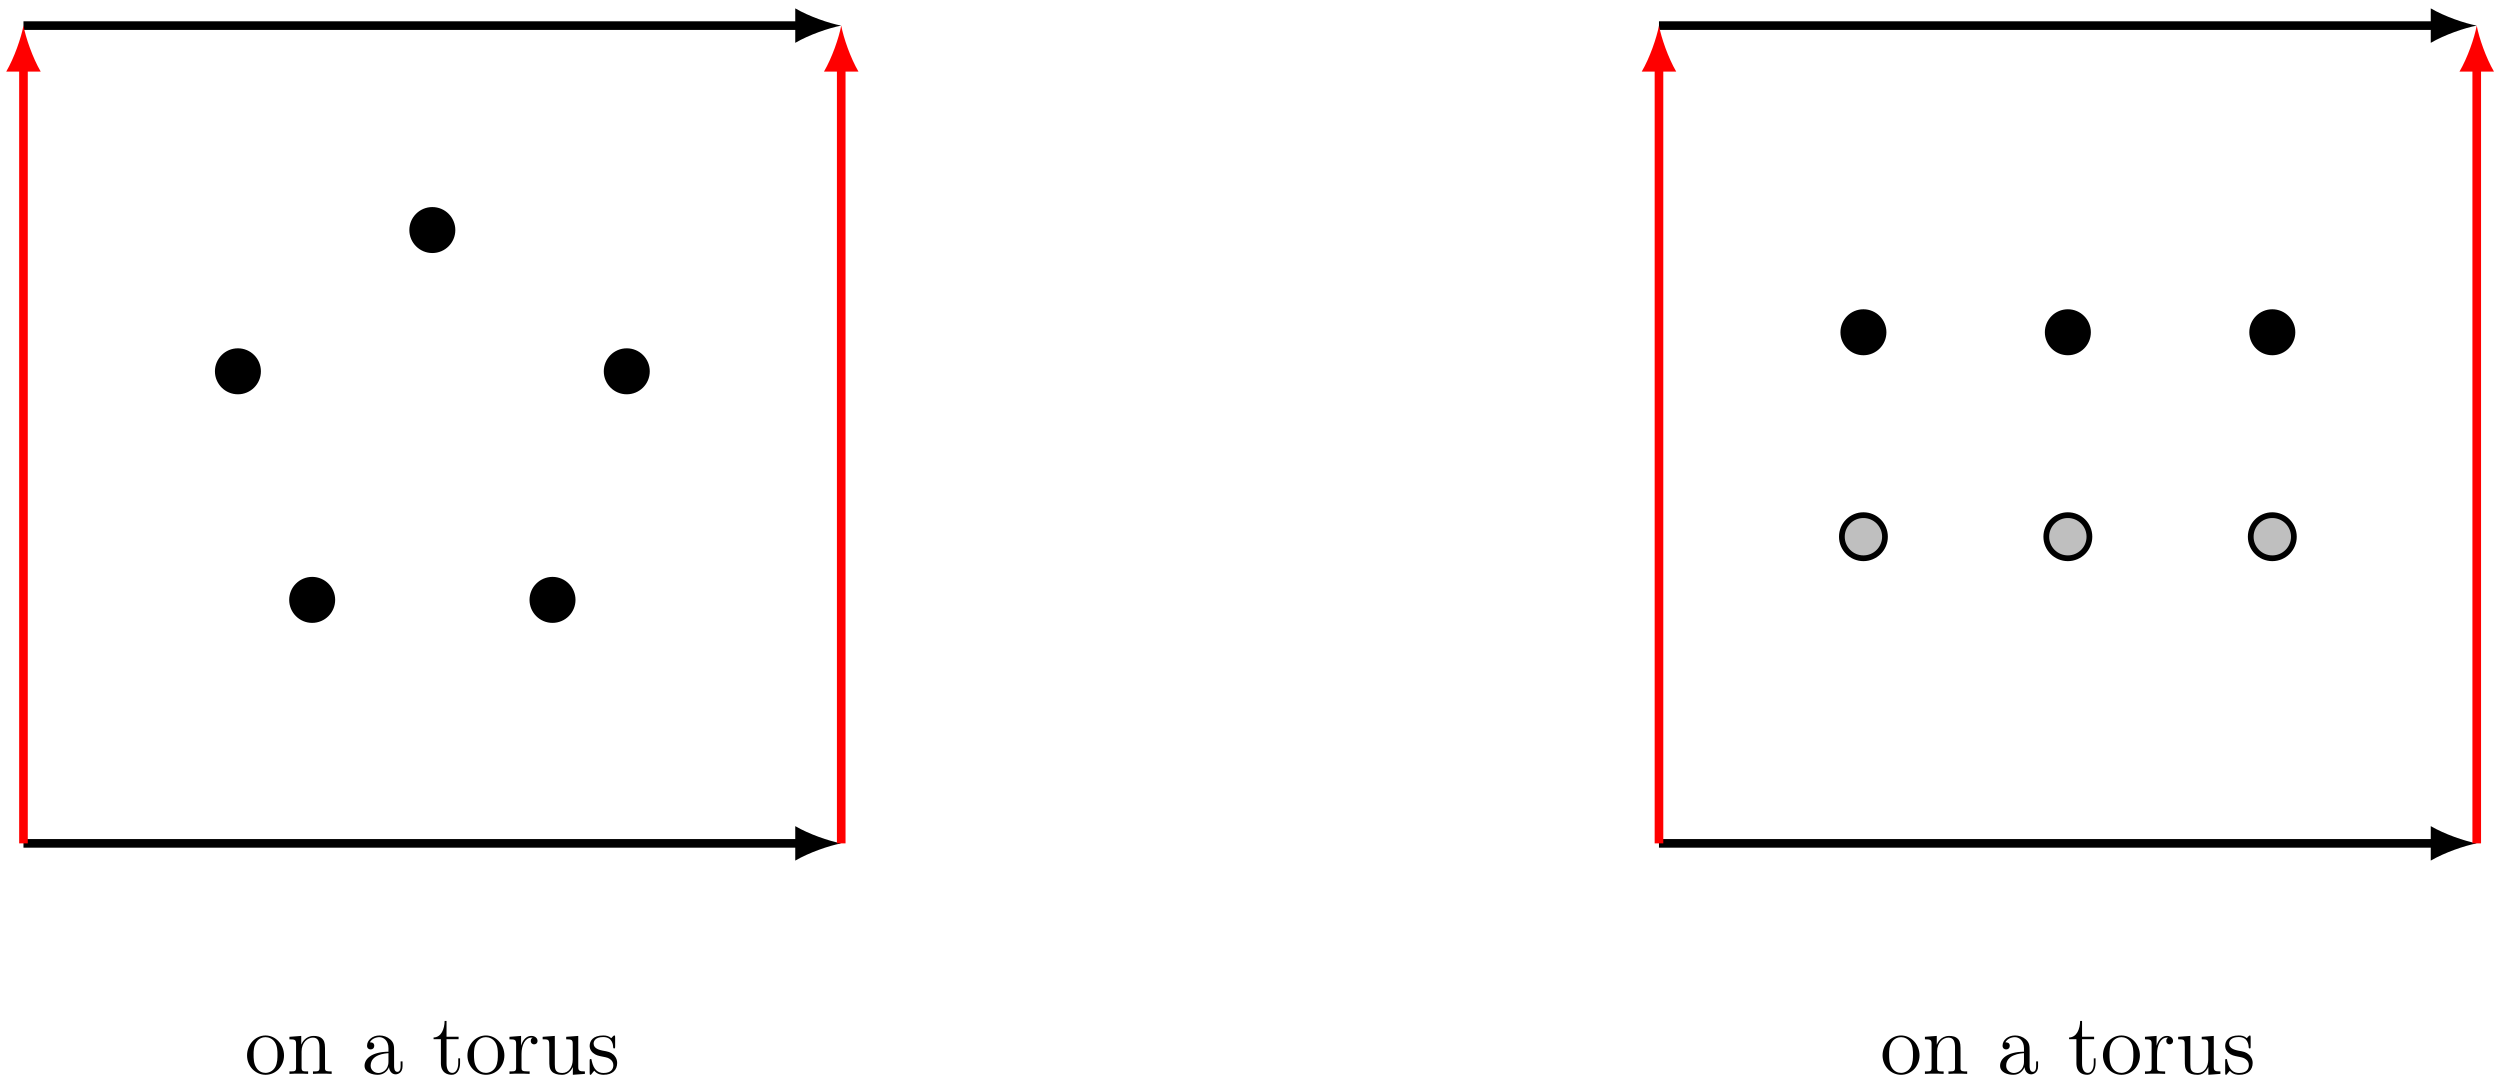
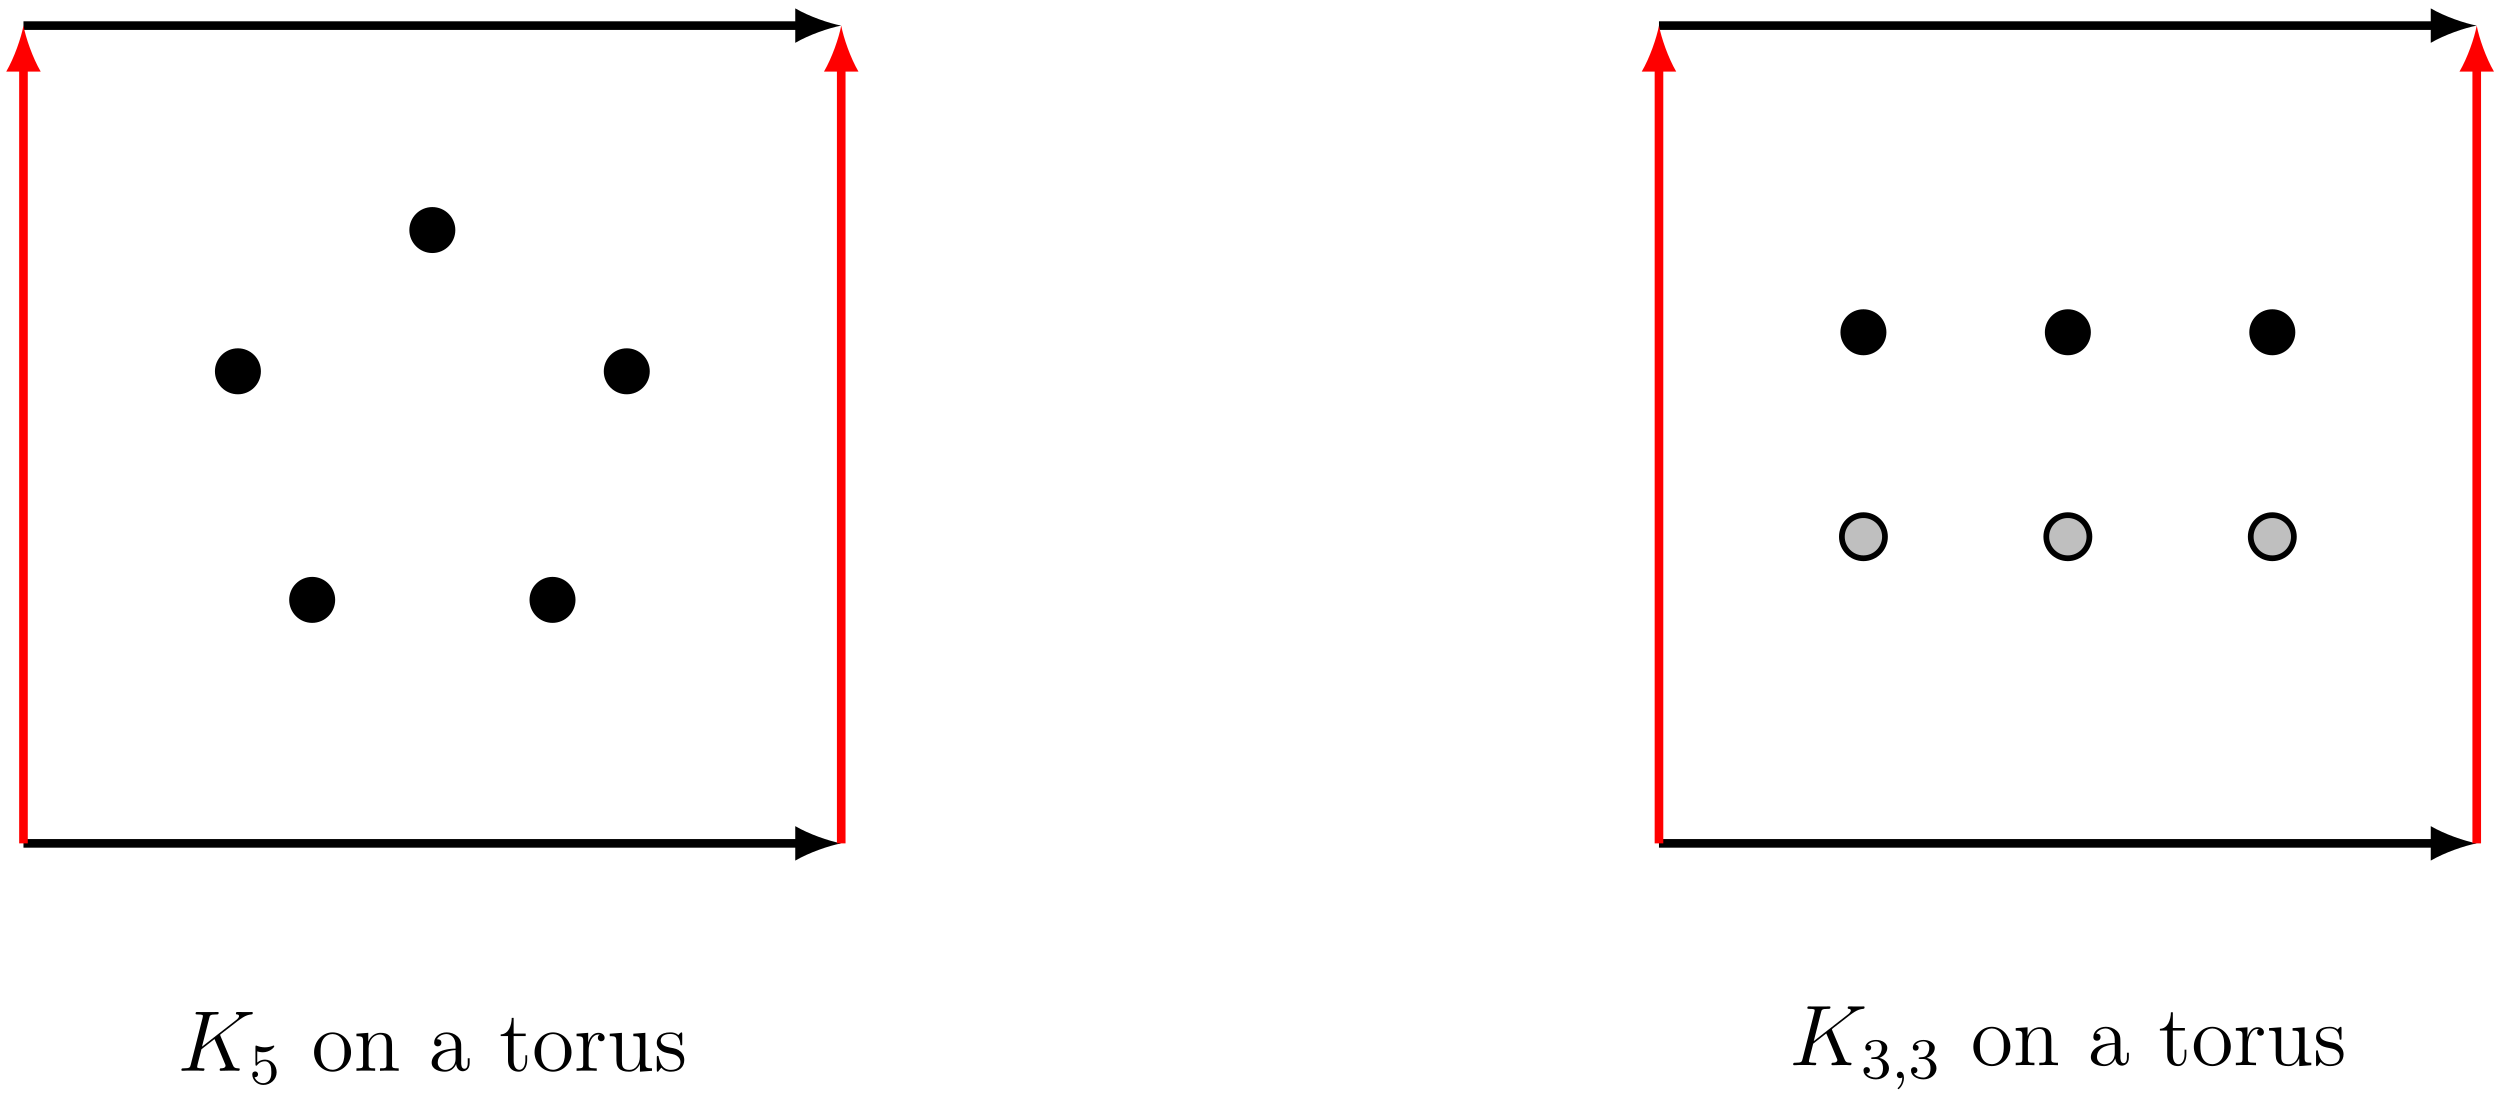
- <svg xmlns="http://www.w3.org/2000/svg" xmlns:xlink="http://www.w3.org/1999/xlink" width="346.64pt" height="149.75pt" viewBox="0 0 346.64 149.75" version="1.1">
+ <svg xmlns="http://www.w3.org/2000/svg" xmlns:xlink="http://www.w3.org/1999/xlink" width="346.64pt" height="151.669pt" viewBox="0 0 346.64 151.669" version="1.1">
  <defs>
    <g>
      <symbol overflow="visible" id="glyph0-0">
        <path style="stroke:none;" d="" />
      </symbol>
      <symbol overflow="visible" id="glyph0-1">
+         <path style="stroke:none;" d="M 5.969 -4.828 C 5.969 -4.859 5.922 -4.953 5.922 -5 C 5.922 -5.016 5.922 -5.016 6.125 -5.172 L 7.297 -6.078 C 8.891 -7.328 9.422 -7.75 10.25 -7.812 C 10.328 -7.828 10.453 -7.828 10.453 -8.031 C 10.453 -8.109 10.406 -8.156 10.312 -8.156 C 10.188 -8.156 10.047 -8.141 9.906 -8.141 L 9.453 -8.141 C 9.078 -8.141 8.688 -8.156 8.328 -8.156 C 8.25 -8.156 8.109 -8.156 8.109 -7.953 C 8.109 -7.828 8.188 -7.812 8.266 -7.812 C 8.391 -7.812 8.547 -7.75 8.547 -7.594 C 8.547 -7.344 8.188 -7.062 8.094 -7 L 3.406 -3.344 L 4.406 -7.297 C 4.5 -7.703 4.531 -7.812 5.375 -7.812 C 5.609 -7.812 5.719 -7.812 5.719 -8.047 C 5.719 -8.156 5.594 -8.156 5.531 -8.156 C 5.312 -8.156 5.062 -8.141 4.844 -8.141 L 3.438 -8.141 C 3.219 -8.141 2.953 -8.156 2.734 -8.156 C 2.641 -8.156 2.516 -8.156 2.516 -7.938 C 2.516 -7.812 2.625 -7.812 2.797 -7.812 C 3.531 -7.812 3.531 -7.719 3.531 -7.594 C 3.531 -7.562 3.531 -7.5 3.484 -7.312 L 1.859 -0.891 C 1.75 -0.469 1.734 -0.344 0.891 -0.344 C 0.672 -0.344 0.547 -0.344 0.547 -0.125 C 0.547 0 0.656 0 0.734 0 C 0.953 0 1.188 -0.031 1.422 -0.031 L 2.828 -0.031 C 3.047 -0.031 3.297 0 3.531 0 C 3.625 0 3.75 0 3.75 -0.234 C 3.75 -0.344 3.641 -0.344 3.469 -0.344 C 2.734 -0.344 2.734 -0.438 2.734 -0.562 C 2.734 -0.641 2.812 -0.938 2.859 -1.141 L 3.328 -2.984 L 5.141 -4.406 C 5.484 -3.641 6.125 -2.109 6.609 -0.938 C 6.641 -0.875 6.672 -0.797 6.672 -0.719 C 6.672 -0.359 6.188 -0.344 6.078 -0.344 C 5.969 -0.344 5.859 -0.344 5.859 -0.125 C 5.859 0 5.984 0 6.031 0 C 6.438 0 6.891 -0.031 7.297 -0.031 L 7.875 -0.031 C 8.062 -0.031 8.266 0 8.438 0 C 8.516 0 8.641 0 8.641 -0.234 C 8.641 -0.344 8.531 -0.344 8.422 -0.344 C 7.969 -0.359 7.812 -0.453 7.641 -0.891 Z M 5.969 -4.828 " />
+       </symbol>
+       <symbol overflow="visible" id="glyph1-0">
+         <path style="stroke:none;" d="" />
+       </symbol>
+       <symbol overflow="visible" id="glyph1-1">
+         <path style="stroke:none;" d="M 1.109 -4.484 C 1.219 -4.453 1.531 -4.359 1.875 -4.359 C 2.875 -4.359 3.469 -5.062 3.469 -5.188 C 3.469 -5.281 3.422 -5.297 3.375 -5.297 C 3.359 -5.297 3.344 -5.297 3.281 -5.266 C 2.969 -5.141 2.594 -5.047 2.172 -5.047 C 1.703 -5.047 1.312 -5.156 1.062 -5.266 C 0.984 -5.297 0.969 -5.297 0.953 -5.297 C 0.859 -5.297 0.859 -5.219 0.859 -5.062 L 0.859 -2.734 C 0.859 -2.594 0.859 -2.5 0.984 -2.5 C 1.047 -2.5 1.062 -2.531 1.109 -2.594 C 1.203 -2.703 1.5 -3.109 2.188 -3.109 C 2.625 -3.109 2.844 -2.75 2.922 -2.594 C 3.047 -2.312 3.062 -1.938 3.062 -1.641 C 3.062 -1.344 3.062 -0.906 2.844 -0.562 C 2.688 -0.312 2.359 -0.078 1.938 -0.078 C 1.422 -0.078 0.922 -0.391 0.734 -0.922 C 0.75 -0.906 0.812 -0.906 0.812 -0.906 C 1.031 -0.906 1.219 -1.047 1.219 -1.297 C 1.219 -1.594 0.984 -1.703 0.828 -1.703 C 0.672 -1.703 0.422 -1.625 0.422 -1.281 C 0.422 -0.562 1.047 0.172 1.953 0.172 C 2.953 0.172 3.797 -0.609 3.797 -1.594 C 3.797 -2.516 3.125 -3.344 2.188 -3.344 C 1.797 -3.344 1.422 -3.219 1.109 -2.938 Z M 1.109 -4.484 " />
+       </symbol>
+       <symbol overflow="visible" id="glyph1-2">
+         <path style="stroke:none;" d="M 2.016 -2.656 C 2.641 -2.656 3.047 -2.203 3.047 -1.359 C 3.047 -0.359 2.484 -0.078 2.062 -0.078 C 1.625 -0.078 1.016 -0.234 0.734 -0.656 C 1.031 -0.656 1.234 -0.844 1.234 -1.094 C 1.234 -1.359 1.047 -1.531 0.781 -1.531 C 0.578 -1.531 0.344 -1.406 0.344 -1.078 C 0.344 -0.328 1.156 0.172 2.078 0.172 C 3.125 0.172 3.875 -0.562 3.875 -1.359 C 3.875 -2.031 3.344 -2.625 2.531 -2.812 C 3.156 -3.031 3.641 -3.562 3.641 -4.203 C 3.641 -4.844 2.922 -5.297 2.094 -5.297 C 1.234 -5.297 0.594 -4.844 0.594 -4.234 C 0.594 -3.938 0.781 -3.812 1 -3.812 C 1.25 -3.812 1.406 -3.984 1.406 -4.219 C 1.406 -4.516 1.141 -4.625 0.969 -4.625 C 1.312 -5.062 1.922 -5.094 2.062 -5.094 C 2.266 -5.094 2.875 -5.031 2.875 -4.203 C 2.875 -3.656 2.641 -3.312 2.531 -3.188 C 2.297 -2.938 2.109 -2.922 1.625 -2.891 C 1.469 -2.891 1.406 -2.875 1.406 -2.766 C 1.406 -2.656 1.484 -2.656 1.625 -2.656 Z M 2.016 -2.656 " />
+       </symbol>
+       <symbol overflow="visible" id="glyph2-0">
+         <path style="stroke:none;" d="" />
+       </symbol>
+       <symbol overflow="visible" id="glyph2-1">
        <path style="stroke:none;" d="M 5.484 -2.562 C 5.484 -4.094 4.312 -5.328 2.922 -5.328 C 1.5 -5.328 0.359 -4.062 0.359 -2.562 C 0.359 -1.031 1.547 0.125 2.922 0.125 C 4.328 0.125 5.484 -1.047 5.484 -2.562 Z M 4.578 -2.672 C 4.578 -2.25 4.578 -1.5 4.266 -0.938 C 3.938 -0.375 3.375 -0.141 2.922 -0.141 C 2.484 -0.141 1.953 -0.328 1.609 -0.922 C 1.281 -1.453 1.266 -2.156 1.266 -2.672 C 1.266 -3.125 1.266 -3.844 1.641 -4.391 C 1.969 -4.906 2.5 -5.094 2.922 -5.094 C 3.375 -5.094 3.891 -4.875 4.203 -4.406 C 4.578 -3.859 4.578 -3.109 4.578 -2.672 Z M 4.578 -2.672 " />
      </symbol>
-       <symbol overflow="visible" id="glyph0-2">
+       <symbol overflow="visible" id="glyph2-2">
        <path style="stroke:none;" d="M 6.234 0 L 6.234 -0.344 C 5.625 -0.344 5.328 -0.344 5.312 -0.703 L 5.312 -2.906 C 5.312 -4.016 5.312 -4.344 5.047 -4.734 C 4.703 -5.203 4.141 -5.266 3.734 -5.266 C 2.562 -5.266 2.109 -4.281 2.016 -4.047 L 2.016 -5.266 L 0.375 -5.141 L 0.375 -4.797 C 1.188 -4.797 1.297 -4.703 1.297 -4.125 L 1.297 -0.891 C 1.297 -0.344 1.156 -0.344 0.375 -0.344 L 0.375 0 C 0.688 -0.031 1.344 -0.031 1.672 -0.031 C 2.016 -0.031 2.672 -0.031 2.969 0 L 2.969 -0.344 C 2.219 -0.344 2.062 -0.344 2.062 -0.891 L 2.062 -3.109 C 2.062 -4.359 2.891 -5.031 3.641 -5.031 C 4.375 -5.031 4.547 -4.422 4.547 -3.688 L 4.547 -0.891 C 4.547 -0.344 4.406 -0.344 3.641 -0.344 L 3.641 0 C 3.938 -0.031 4.594 -0.031 4.922 -0.031 C 5.266 -0.031 5.922 -0.031 6.234 0 Z M 6.234 0 " />
      </symbol>
-       <symbol overflow="visible" id="glyph0-3">
+       <symbol overflow="visible" id="glyph2-3">
        <path style="stroke:none;" d="M 5.672 -1.062 L 5.672 -1.734 L 5.406 -1.734 L 5.406 -1.062 C 5.406 -0.375 5.109 -0.281 4.953 -0.281 C 4.5 -0.281 4.5 -0.922 4.5 -1.094 L 4.5 -3.188 C 4.5 -3.844 4.5 -4.312 3.969 -4.781 C 3.547 -5.156 3.016 -5.328 2.484 -5.328 C 1.5 -5.328 0.75 -4.688 0.75 -3.906 C 0.75 -3.562 0.984 -3.391 1.25 -3.391 C 1.547 -3.391 1.75 -3.594 1.75 -3.891 C 1.75 -4.375 1.312 -4.375 1.141 -4.375 C 1.406 -4.875 1.984 -5.094 2.469 -5.094 C 3.016 -5.094 3.719 -4.641 3.719 -3.562 L 3.719 -3.078 C 1.312 -3.047 0.406 -2.047 0.406 -1.125 C 0.406 -0.172 1.5 0.125 2.234 0.125 C 3.031 0.125 3.562 -0.359 3.797 -0.938 C 3.844 -0.375 4.203 0.062 4.719 0.062 C 4.969 0.062 5.672 -0.109 5.672 -1.062 Z M 3.719 -1.688 C 3.719 -0.516 2.844 -0.125 2.328 -0.125 C 1.75 -0.125 1.25 -0.547 1.25 -1.125 C 1.25 -2.703 3.281 -2.844 3.719 -2.875 Z M 3.719 -1.688 " />
      </symbol>
-       <symbol overflow="visible" id="glyph0-4">
+       <symbol overflow="visible" id="glyph2-4">
        <path style="stroke:none;" d="M 3.891 -1.484 L 3.891 -2.156 L 3.641 -2.156 L 3.641 -1.5 C 3.641 -0.641 3.281 -0.141 2.828 -0.141 C 2.016 -0.141 2.016 -1.25 2.016 -1.453 L 2.016 -4.812 L 3.688 -4.812 L 3.688 -5.156 L 2.016 -5.156 L 2.016 -7.344 L 1.75 -7.344 C 1.734 -6.234 1.297 -5.078 0.219 -5.047 L 0.219 -4.812 L 1.234 -4.812 L 1.234 -1.484 C 1.234 -0.156 2.109 0.125 2.75 0.125 C 3.5 0.125 3.891 -0.625 3.891 -1.484 Z M 3.891 -1.484 " />
      </symbol>
-       <symbol overflow="visible" id="glyph0-5">
+       <symbol overflow="visible" id="glyph2-5">
        <path style="stroke:none;" d="M 4.219 -4.578 C 4.219 -4.938 3.891 -5.266 3.375 -5.266 C 2.359 -5.266 2.016 -4.172 1.953 -3.938 L 1.938 -3.938 L 1.938 -5.266 L 0.328 -5.141 L 0.328 -4.797 C 1.141 -4.797 1.25 -4.703 1.25 -4.125 L 1.25 -0.891 C 1.25 -0.344 1.109 -0.344 0.328 -0.344 L 0.328 0 C 0.672 -0.031 1.328 -0.031 1.688 -0.031 C 2.016 -0.031 2.859 -0.031 3.125 0 L 3.125 -0.344 L 2.891 -0.344 C 2.016 -0.344 2 -0.484 2 -0.906 L 2 -2.781 C 2 -3.938 2.469 -5.031 3.391 -5.031 C 3.484 -5.031 3.516 -5.031 3.562 -5.016 C 3.469 -4.969 3.281 -4.906 3.281 -4.578 C 3.281 -4.234 3.547 -4.094 3.734 -4.094 C 3.984 -4.094 4.219 -4.25 4.219 -4.578 Z M 4.219 -4.578 " />
      </symbol>
-       <symbol overflow="visible" id="glyph0-6">
+       <symbol overflow="visible" id="glyph2-6">
        <path style="stroke:none;" d="M 6.234 0 L 6.234 -0.344 C 5.422 -0.344 5.312 -0.438 5.312 -1.016 L 5.312 -5.266 L 3.641 -5.141 L 3.641 -4.797 C 4.453 -4.797 4.547 -4.703 4.547 -4.125 L 4.547 -1.984 C 4.547 -0.969 4 -0.125 3.109 -0.125 C 2.125 -0.125 2.062 -0.688 2.062 -1.312 L 2.062 -5.266 L 0.375 -5.141 L 0.375 -4.797 C 1.297 -4.797 1.297 -4.75 1.297 -3.688 L 1.297 -1.906 C 1.297 -1.156 1.297 -0.734 1.656 -0.328 C 1.938 -0.031 2.422 0.125 3.031 0.125 C 3.234 0.125 3.625 0.125 4.031 -0.234 C 4.375 -0.5 4.562 -0.953 4.562 -0.953 L 4.562 0.125 Z M 6.234 0 " />
      </symbol>
-       <symbol overflow="visible" id="glyph0-7">
+       <symbol overflow="visible" id="glyph2-7">
        <path style="stroke:none;" d="M 4.203 -1.516 C 4.203 -2.156 3.812 -2.547 3.703 -2.656 C 3.281 -3.031 2.953 -3.094 2.156 -3.234 C 1.812 -3.312 0.938 -3.484 0.938 -4.203 C 0.938 -4.562 1.188 -5.109 2.266 -5.109 C 3.562 -5.109 3.641 -4 3.656 -3.641 C 3.672 -3.531 3.75 -3.531 3.797 -3.531 C 3.922 -3.531 3.922 -3.594 3.922 -3.812 L 3.922 -5.062 C 3.922 -5.266 3.922 -5.328 3.797 -5.328 C 3.703 -5.328 3.484 -5.062 3.391 -4.953 C 3.031 -5.266 2.656 -5.328 2.266 -5.328 C 0.828 -5.328 0.391 -4.547 0.391 -3.891 C 0.391 -3.75 0.391 -3.328 0.844 -2.922 C 1.234 -2.578 1.641 -2.5 2.188 -2.391 C 2.844 -2.266 3 -2.219 3.297 -1.984 C 3.516 -1.812 3.672 -1.547 3.672 -1.203 C 3.672 -0.688 3.375 -0.125 2.312 -0.125 C 1.531 -0.125 0.953 -0.578 0.688 -1.766 C 0.641 -1.984 0.641 -2.016 0.641 -2.016 C 0.609 -2.062 0.562 -2.062 0.531 -2.062 C 0.391 -2.062 0.391 -2 0.391 -1.781 L 0.391 -0.156 C 0.391 0.062 0.391 0.125 0.516 0.125 C 0.578 0.125 0.578 0.109 0.781 -0.141 C 0.844 -0.234 0.844 -0.25 1.031 -0.438 C 1.484 0.125 2.125 0.125 2.328 0.125 C 3.578 0.125 4.203 -0.578 4.203 -1.516 Z M 4.203 -1.516 " />
+       </symbol>
+       <symbol overflow="visible" id="glyph3-0">
+         <path style="stroke:none;" d="" />
+       </symbol>
+       <symbol overflow="visible" id="glyph3-1">
+         <path style="stroke:none;" d="M 1.484 -0.125 C 1.484 0.391 1.375 0.859 0.891 1.344 C 0.859 1.375 0.844 1.391 0.844 1.422 C 0.844 1.484 0.906 1.531 0.953 1.531 C 1.047 1.531 1.719 0.906 1.719 -0.031 C 1.719 -0.531 1.516 -0.891 1.172 -0.891 C 0.891 -0.891 0.734 -0.656 0.734 -0.453 C 0.734 -0.219 0.891 0 1.172 0 C 1.375 0 1.484 -0.109 1.484 -0.125 Z M 1.484 -0.125 " />
      </symbol>
    </g>
    <clipPath id="clip1">
-       <path d="M 34 143 L 46 143 L 46 149.75 L 34 149.75 Z M 34 143 " />
-     </clipPath>
-     <clipPath id="clip2">
-       <path d="M 50 143 L 56 143 L 56 149.75 L 50 149.75 Z M 50 143 " />
-     </clipPath>
-     <clipPath id="clip3">
-       <path d="M 60 141 L 86 141 L 86 149.75 L 60 149.75 Z M 60 141 " />
-     </clipPath>
-     <clipPath id="clip4">
-       <path d="M 261 143 L 273 143 L 273 149.75 L 261 149.75 Z M 261 143 " />
-     </clipPath>
-     <clipPath id="clip5">
-       <path d="M 277 143 L 283 143 L 283 149.75 L 277 149.75 Z M 277 143 " />
-     </clipPath>
-     <clipPath id="clip6">
-       <path d="M 286 141 L 313 141 L 313 149.75 L 286 149.75 Z M 286 141 " />
+       <path d="M 263 148 L 264 148 L 264 151.668 L 263 151.668 Z M 263 148 " />
    </clipPath>
  </defs>
  <g id="surface1">
    <path style="fill-rule:nonzero;fill:rgb(0%,0%,0%);fill-opacity:1;stroke-width:0.399;stroke-linecap:butt;stroke-linejoin:miter;stroke:rgb(0%,0%,0%);stroke-opacity:1;stroke-miterlimit:10;" d="M 86.642 22.933 C 86.642 24.586 85.306 25.922 83.653 25.922 C 82.001 25.922 80.665 24.586 80.665 22.933 C 80.665 21.281 82.001 19.945 83.653 19.945 C 85.306 19.945 86.642 21.281 86.642 22.933 Z M 86.642 22.933 " transform="matrix(1,0,0,-1,3.253,74.41773)" />
    <path style="fill-rule:nonzero;fill:rgb(0%,0%,0%);fill-opacity:1;stroke-width:0.399;stroke-linecap:butt;stroke-linejoin:miter;stroke:rgb(0%,0%,0%);stroke-opacity:1;stroke-miterlimit:10;" d="M 59.681 42.519 C 59.681 44.172 58.345 45.508 56.692 45.508 C 55.044 45.508 53.704 44.172 53.704 42.519 C 53.704 40.871 55.044 39.531 56.692 39.531 C 58.345 39.531 59.681 40.871 59.681 42.519 Z M 59.681 42.519 " transform="matrix(1,0,0,-1,3.253,74.41773)" />
    <path style="fill-rule:nonzero;fill:rgb(0%,0%,0%);fill-opacity:1;stroke-width:0.399;stroke-linecap:butt;stroke-linejoin:miter;stroke:rgb(0%,0%,0%);stroke-opacity:1;stroke-miterlimit:10;" d="M 32.724 22.933 C 32.724 24.586 31.384 25.922 29.735 25.922 C 28.083 25.922 26.747 24.586 26.747 22.933 C 26.747 21.281 28.083 19.945 29.735 19.945 C 31.384 19.945 32.724 21.281 32.724 22.933 Z M 32.724 22.933 " transform="matrix(1,0,0,-1,3.253,74.41773)" />
    <path style="fill-rule:nonzero;fill:rgb(0%,0%,0%);fill-opacity:1;stroke-width:0.399;stroke-linecap:butt;stroke-linejoin:miter;stroke:rgb(0%,0%,0%);stroke-opacity:1;stroke-miterlimit:10;" d="M 43.02 -8.758 C 43.02 -7.11 41.681 -5.77 40.032 -5.77 C 38.38 -5.77 37.044 -7.11 37.044 -8.758 C 37.044 -10.41 38.38 -11.75 40.032 -11.75 C 41.681 -11.75 43.02 -10.41 43.02 -8.758 Z M 43.02 -8.758 " transform="matrix(1,0,0,-1,3.253,74.41773)" />
    <path style="fill-rule:nonzero;fill:rgb(0%,0%,0%);fill-opacity:1;stroke-width:0.399;stroke-linecap:butt;stroke-linejoin:miter;stroke:rgb(0%,0%,0%);stroke-opacity:1;stroke-miterlimit:10;" d="M 76.345 -8.758 C 76.345 -7.11 75.005 -5.77 73.356 -5.77 C 71.704 -5.77 70.368 -7.11 70.368 -8.758 C 70.368 -10.41 71.704 -11.75 73.356 -11.75 C 75.005 -11.75 76.345 -10.41 76.345 -8.758 Z M 76.345 -8.758 " transform="matrix(1,0,0,-1,3.253,74.41773)" />
    <path style="fill:none;stroke-width:1.196;stroke-linecap:butt;stroke-linejoin:miter;stroke:rgb(0%,0%,0%);stroke-opacity:1;stroke-miterlimit:10;" d="M 0.001 70.867 L 107.649 70.867 " transform="matrix(1,0,0,-1,3.253,74.41773)" />
    <path style=" stroke:none;fill-rule:nonzero;fill:rgb(0%,0%,0%);fill-opacity:1;" d="M 116.641 3.551 C 114.941 3.23 112.176 2.277 110.266 1.16 L 110.266 5.941 C 112.176 4.824 114.941 3.871 116.641 3.551 " />
    <path style="fill:none;stroke-width:1.196;stroke-linecap:butt;stroke-linejoin:miter;stroke:rgb(0%,0%,0%);stroke-opacity:1;stroke-miterlimit:10;" d="M 0.001 -42.52 L 107.649 -42.52 " transform="matrix(1,0,0,-1,3.253,74.41773)" />
    <path style=" stroke:none;fill-rule:nonzero;fill:rgb(0%,0%,0%);fill-opacity:1;" d="M 116.641 116.938 C 114.941 116.617 112.176 115.664 110.266 114.547 L 110.266 119.328 C 112.176 118.215 114.941 117.258 116.641 116.938 " />
    <path style="fill:none;stroke-width:1.196;stroke-linecap:butt;stroke-linejoin:miter;stroke:rgb(100%,0%,0%);stroke-opacity:1;stroke-miterlimit:10;" d="M 0.001 -42.52 L 0.001 65.129 " transform="matrix(1,0,0,-1,3.253,74.41773)" />
    <path style=" stroke:none;fill-rule:nonzero;fill:rgb(100%,0%,0%);fill-opacity:1;" d="M 3.254 3.551 C 2.934 5.25 1.977 8.016 0.863 9.926 L 5.645 9.926 C 4.527 8.016 3.57 5.25 3.254 3.551 " />
    <path style="fill:none;stroke-width:1.196;stroke-linecap:butt;stroke-linejoin:miter;stroke:rgb(100%,0%,0%);stroke-opacity:1;stroke-miterlimit:10;" d="M 113.388 -42.52 L 113.388 65.129 " transform="matrix(1,0,0,-1,3.253,74.41773)" />
    <path style=" stroke:none;fill-rule:nonzero;fill:rgb(100%,0%,0%);fill-opacity:1;" d="M 116.641 3.551 C 116.32 5.25 115.363 8.016 114.25 9.926 L 119.031 9.926 C 117.914 8.016 116.961 5.25 116.641 3.551 " />
-     <g clip-path="url(#clip1)" clip-rule="nonzero">
-       <g style="fill:rgb(0%,0%,0%);fill-opacity:1;">
-         <use xlink:href="#glyph0-1" x="33.896" y="148.902" />
-         <use xlink:href="#glyph0-2" x="39.754" y="148.902" />
-       </g>
+     <g style="fill:rgb(0%,0%,0%);fill-opacity:1;">
+       <use xlink:href="#glyph0-1" x="24.601" y="148.473" />
    </g>
-     <g clip-path="url(#clip2)" clip-rule="nonzero">
-       <g style="fill:rgb(0%,0%,0%);fill-opacity:1;">
-         <use xlink:href="#glyph0-3" x="50.143" y="148.902" />
-       </g>
+     <g style="fill:rgb(0%,0%,0%);fill-opacity:1;">
+       <use xlink:href="#glyph1-1" x="34.56" y="150.266" />
    </g>
-     <g clip-path="url(#clip3)" clip-rule="nonzero">
-       <g style="fill:rgb(0%,0%,0%);fill-opacity:1;">
-         <use xlink:href="#glyph0-4" x="59.899" y="148.902" />
-         <use xlink:href="#glyph0-1" x="64.453" y="148.902" />
-         <use xlink:href="#glyph0-5" x="70.312" y="148.902" />
-         <use xlink:href="#glyph0-6" x="74.866" y="148.902" />
-         <use xlink:href="#glyph0-7" x="81.37" y="148.902" />
-       </g>
+     <g style="fill:rgb(0%,0%,0%);fill-opacity:1;">
+       <use xlink:href="#glyph2-1" x="43.189" y="148.473" />
+       <use xlink:href="#glyph2-2" x="49.047" y="148.473" />
+     </g>
+     <g style="fill:rgb(0%,0%,0%);fill-opacity:1;">
+       <use xlink:href="#glyph2-3" x="59.448" y="148.473" />
+     </g>
+     <g style="fill:rgb(0%,0%,0%);fill-opacity:1;">
+       <use xlink:href="#glyph2-4" x="69.204" y="148.473" />
+       <use xlink:href="#glyph2-1" x="73.758" y="148.473" />
+       <use xlink:href="#glyph2-5" x="79.616" y="148.473" />
+       <use xlink:href="#glyph2-6" x="84.171" y="148.473" />
+       <use xlink:href="#glyph2-7" x="90.675" y="148.473" />
    </g>
    <path style="fill-rule:nonzero;fill:rgb(75%,75%,75%);fill-opacity:1;stroke-width:0.797;stroke-linecap:butt;stroke-linejoin:miter;stroke:rgb(0%,0%,0%);stroke-opacity:1;stroke-miterlimit:10;" d="M 258.11 -0 C 258.11 1.652 256.77 2.988 255.122 2.988 C 253.47 2.988 252.134 1.652 252.134 -0 C 252.134 -1.653 253.47 -2.989 255.122 -2.989 C 256.77 -2.989 258.11 -1.653 258.11 -0 Z M 258.11 -0 " transform="matrix(1,0,0,-1,3.253,74.41773)" />
    <path style="fill-rule:nonzero;fill:rgb(0%,0%,0%);fill-opacity:1;stroke-width:0.399;stroke-linecap:butt;stroke-linejoin:miter;stroke:rgb(0%,0%,0%);stroke-opacity:1;stroke-miterlimit:10;" d="M 258.11 28.347 C 258.11 29.996 256.77 31.336 255.122 31.336 C 253.47 31.336 252.134 29.996 252.134 28.347 C 252.134 26.695 253.47 25.359 255.122 25.359 C 256.77 25.359 258.11 26.695 258.11 28.347 Z M 258.11 28.347 " transform="matrix(1,0,0,-1,3.253,74.41773)" />
    <path style="fill-rule:nonzero;fill:rgb(75%,75%,75%);fill-opacity:1;stroke-width:0.797;stroke-linecap:butt;stroke-linejoin:miter;stroke:rgb(0%,0%,0%);stroke-opacity:1;stroke-miterlimit:10;" d="M 286.458 -0 C 286.458 1.652 285.118 2.988 283.47 2.988 C 281.817 2.988 280.477 1.652 280.477 -0 C 280.477 -1.653 281.817 -2.989 283.47 -2.989 C 285.118 -2.989 286.458 -1.653 286.458 -0 Z M 286.458 -0 " transform="matrix(1,0,0,-1,3.253,74.41773)" />
    <path style="fill-rule:nonzero;fill:rgb(0%,0%,0%);fill-opacity:1;stroke-width:0.399;stroke-linecap:butt;stroke-linejoin:miter;stroke:rgb(0%,0%,0%);stroke-opacity:1;stroke-miterlimit:10;" d="M 286.458 28.347 C 286.458 29.996 285.118 31.336 283.47 31.336 C 281.817 31.336 280.477 29.996 280.477 28.347 C 280.477 26.695 281.817 25.359 283.47 25.359 C 285.118 25.359 286.458 26.695 286.458 28.347 Z M 286.458 28.347 " transform="matrix(1,0,0,-1,3.253,74.41773)" />
    <path style="fill-rule:nonzero;fill:rgb(75%,75%,75%);fill-opacity:1;stroke-width:0.797;stroke-linecap:butt;stroke-linejoin:miter;stroke:rgb(0%,0%,0%);stroke-opacity:1;stroke-miterlimit:10;" d="M 314.806 -0 C 314.806 1.652 313.466 2.988 311.813 2.988 C 310.165 2.988 308.825 1.652 308.825 -0 C 308.825 -1.653 310.165 -2.989 311.813 -2.989 C 313.466 -2.989 314.806 -1.653 314.806 -0 Z M 314.806 -0 " transform="matrix(1,0,0,-1,3.253,74.41773)" />
    <path style="fill-rule:nonzero;fill:rgb(0%,0%,0%);fill-opacity:1;stroke-width:0.399;stroke-linecap:butt;stroke-linejoin:miter;stroke:rgb(0%,0%,0%);stroke-opacity:1;stroke-miterlimit:10;" d="M 314.806 28.347 C 314.806 29.996 313.466 31.336 311.813 31.336 C 310.165 31.336 308.825 29.996 308.825 28.347 C 308.825 26.695 310.165 25.359 311.813 25.359 C 313.466 25.359 314.806 26.695 314.806 28.347 Z M 314.806 28.347 " transform="matrix(1,0,0,-1,3.253,74.41773)" />
    <path style="fill:none;stroke-width:1.196;stroke-linecap:butt;stroke-linejoin:miter;stroke:rgb(0%,0%,0%);stroke-opacity:1;stroke-miterlimit:10;" d="M 226.774 70.867 L 334.423 70.867 " transform="matrix(1,0,0,-1,3.253,74.41773)" />
    <path style=" stroke:none;fill-rule:nonzero;fill:rgb(0%,0%,0%);fill-opacity:1;" d="M 343.414 3.551 C 341.715 3.23 338.953 2.277 337.039 1.16 L 337.039 5.941 C 338.953 4.824 341.715 3.871 343.414 3.551 " />
    <path style="fill:none;stroke-width:1.196;stroke-linecap:butt;stroke-linejoin:miter;stroke:rgb(0%,0%,0%);stroke-opacity:1;stroke-miterlimit:10;" d="M 226.774 -42.52 L 334.423 -42.52 " transform="matrix(1,0,0,-1,3.253,74.41773)" />
    <path style=" stroke:none;fill-rule:nonzero;fill:rgb(0%,0%,0%);fill-opacity:1;" d="M 343.414 116.938 C 341.715 116.617 338.953 115.664 337.039 114.547 L 337.039 119.328 C 338.953 118.215 341.715 117.258 343.414 116.938 " />
    <path style="fill:none;stroke-width:1.196;stroke-linecap:butt;stroke-linejoin:miter;stroke:rgb(100%,0%,0%);stroke-opacity:1;stroke-miterlimit:10;" d="M 226.774 -42.52 L 226.774 65.129 " transform="matrix(1,0,0,-1,3.253,74.41773)" />
    <path style=" stroke:none;fill-rule:nonzero;fill:rgb(100%,0%,0%);fill-opacity:1;" d="M 230.027 3.551 C 229.707 5.25 228.754 8.016 227.637 9.926 L 232.418 9.926 C 231.301 8.016 230.348 5.25 230.027 3.551 " />
    <path style="fill:none;stroke-width:1.196;stroke-linecap:butt;stroke-linejoin:miter;stroke:rgb(100%,0%,0%);stroke-opacity:1;stroke-miterlimit:10;" d="M 340.161 -42.52 L 340.161 65.129 " transform="matrix(1,0,0,-1,3.253,74.41773)" />
    <path style=" stroke:none;fill-rule:nonzero;fill:rgb(100%,0%,0%);fill-opacity:1;" d="M 343.414 3.551 C 343.098 5.25 342.141 8.016 341.023 9.926 L 345.805 9.926 C 344.691 8.016 343.734 5.25 343.414 3.551 " />
-     <g clip-path="url(#clip4)" clip-rule="nonzero">
+     <g style="fill:rgb(0%,0%,0%);fill-opacity:1;">
+       <use xlink:href="#glyph0-1" x="248.083" y="147.698" />
+     </g>
+     <g style="fill:rgb(0%,0%,0%);fill-opacity:1;">
+       <use xlink:href="#glyph1-2" x="258.042" y="149.491" />
+     </g>
+     <g clip-path="url(#clip1)" clip-rule="nonzero">
      <g style="fill:rgb(0%,0%,0%);fill-opacity:1;">
-         <use xlink:href="#glyph0-1" x="260.67" y="148.902" />
-         <use xlink:href="#glyph0-2" x="266.528" y="148.902" />
+         <use xlink:href="#glyph3-1" x="262.276" y="149.491" />
      </g>
    </g>
-     <g clip-path="url(#clip5)" clip-rule="nonzero">
-       <g style="fill:rgb(0%,0%,0%);fill-opacity:1;">
-         <use xlink:href="#glyph0-3" x="276.917" y="148.902" />
-       </g>
+     <g style="fill:rgb(0%,0%,0%);fill-opacity:1;">
+       <use xlink:href="#glyph1-2" x="264.628" y="149.491" />
    </g>
-     <g clip-path="url(#clip6)" clip-rule="nonzero">
-       <g style="fill:rgb(0%,0%,0%);fill-opacity:1;">
-         <use xlink:href="#glyph0-4" x="286.673" y="148.902" />
-         <use xlink:href="#glyph0-1" x="291.227" y="148.902" />
-         <use xlink:href="#glyph0-5" x="297.086" y="148.902" />
-         <use xlink:href="#glyph0-6" x="301.64" y="148.902" />
-         <use xlink:href="#glyph0-7" x="308.144" y="148.902" />
-       </g>
+     <g style="fill:rgb(0%,0%,0%);fill-opacity:1;">
+       <use xlink:href="#glyph2-1" x="273.258" y="147.698" />
+       <use xlink:href="#glyph2-2" x="279.116" y="147.698" />
+     </g>
+     <g style="fill:rgb(0%,0%,0%);fill-opacity:1;">
+       <use xlink:href="#glyph2-3" x="289.505" y="147.698" />
+     </g>
+     <g style="fill:rgb(0%,0%,0%);fill-opacity:1;">
+       <use xlink:href="#glyph2-4" x="299.261" y="147.698" />
+     </g>
+     <g style="fill:rgb(0%,0%,0%);fill-opacity:1;">
+       <use xlink:href="#glyph2-1" x="303.827" y="147.698" />
+       <use xlink:href="#glyph2-5" x="309.685" y="147.698" />
+       <use xlink:href="#glyph2-6" x="314.24" y="147.698" />
+       <use xlink:href="#glyph2-7" x="320.744" y="147.698" />
    </g>
  </g>
</svg>
